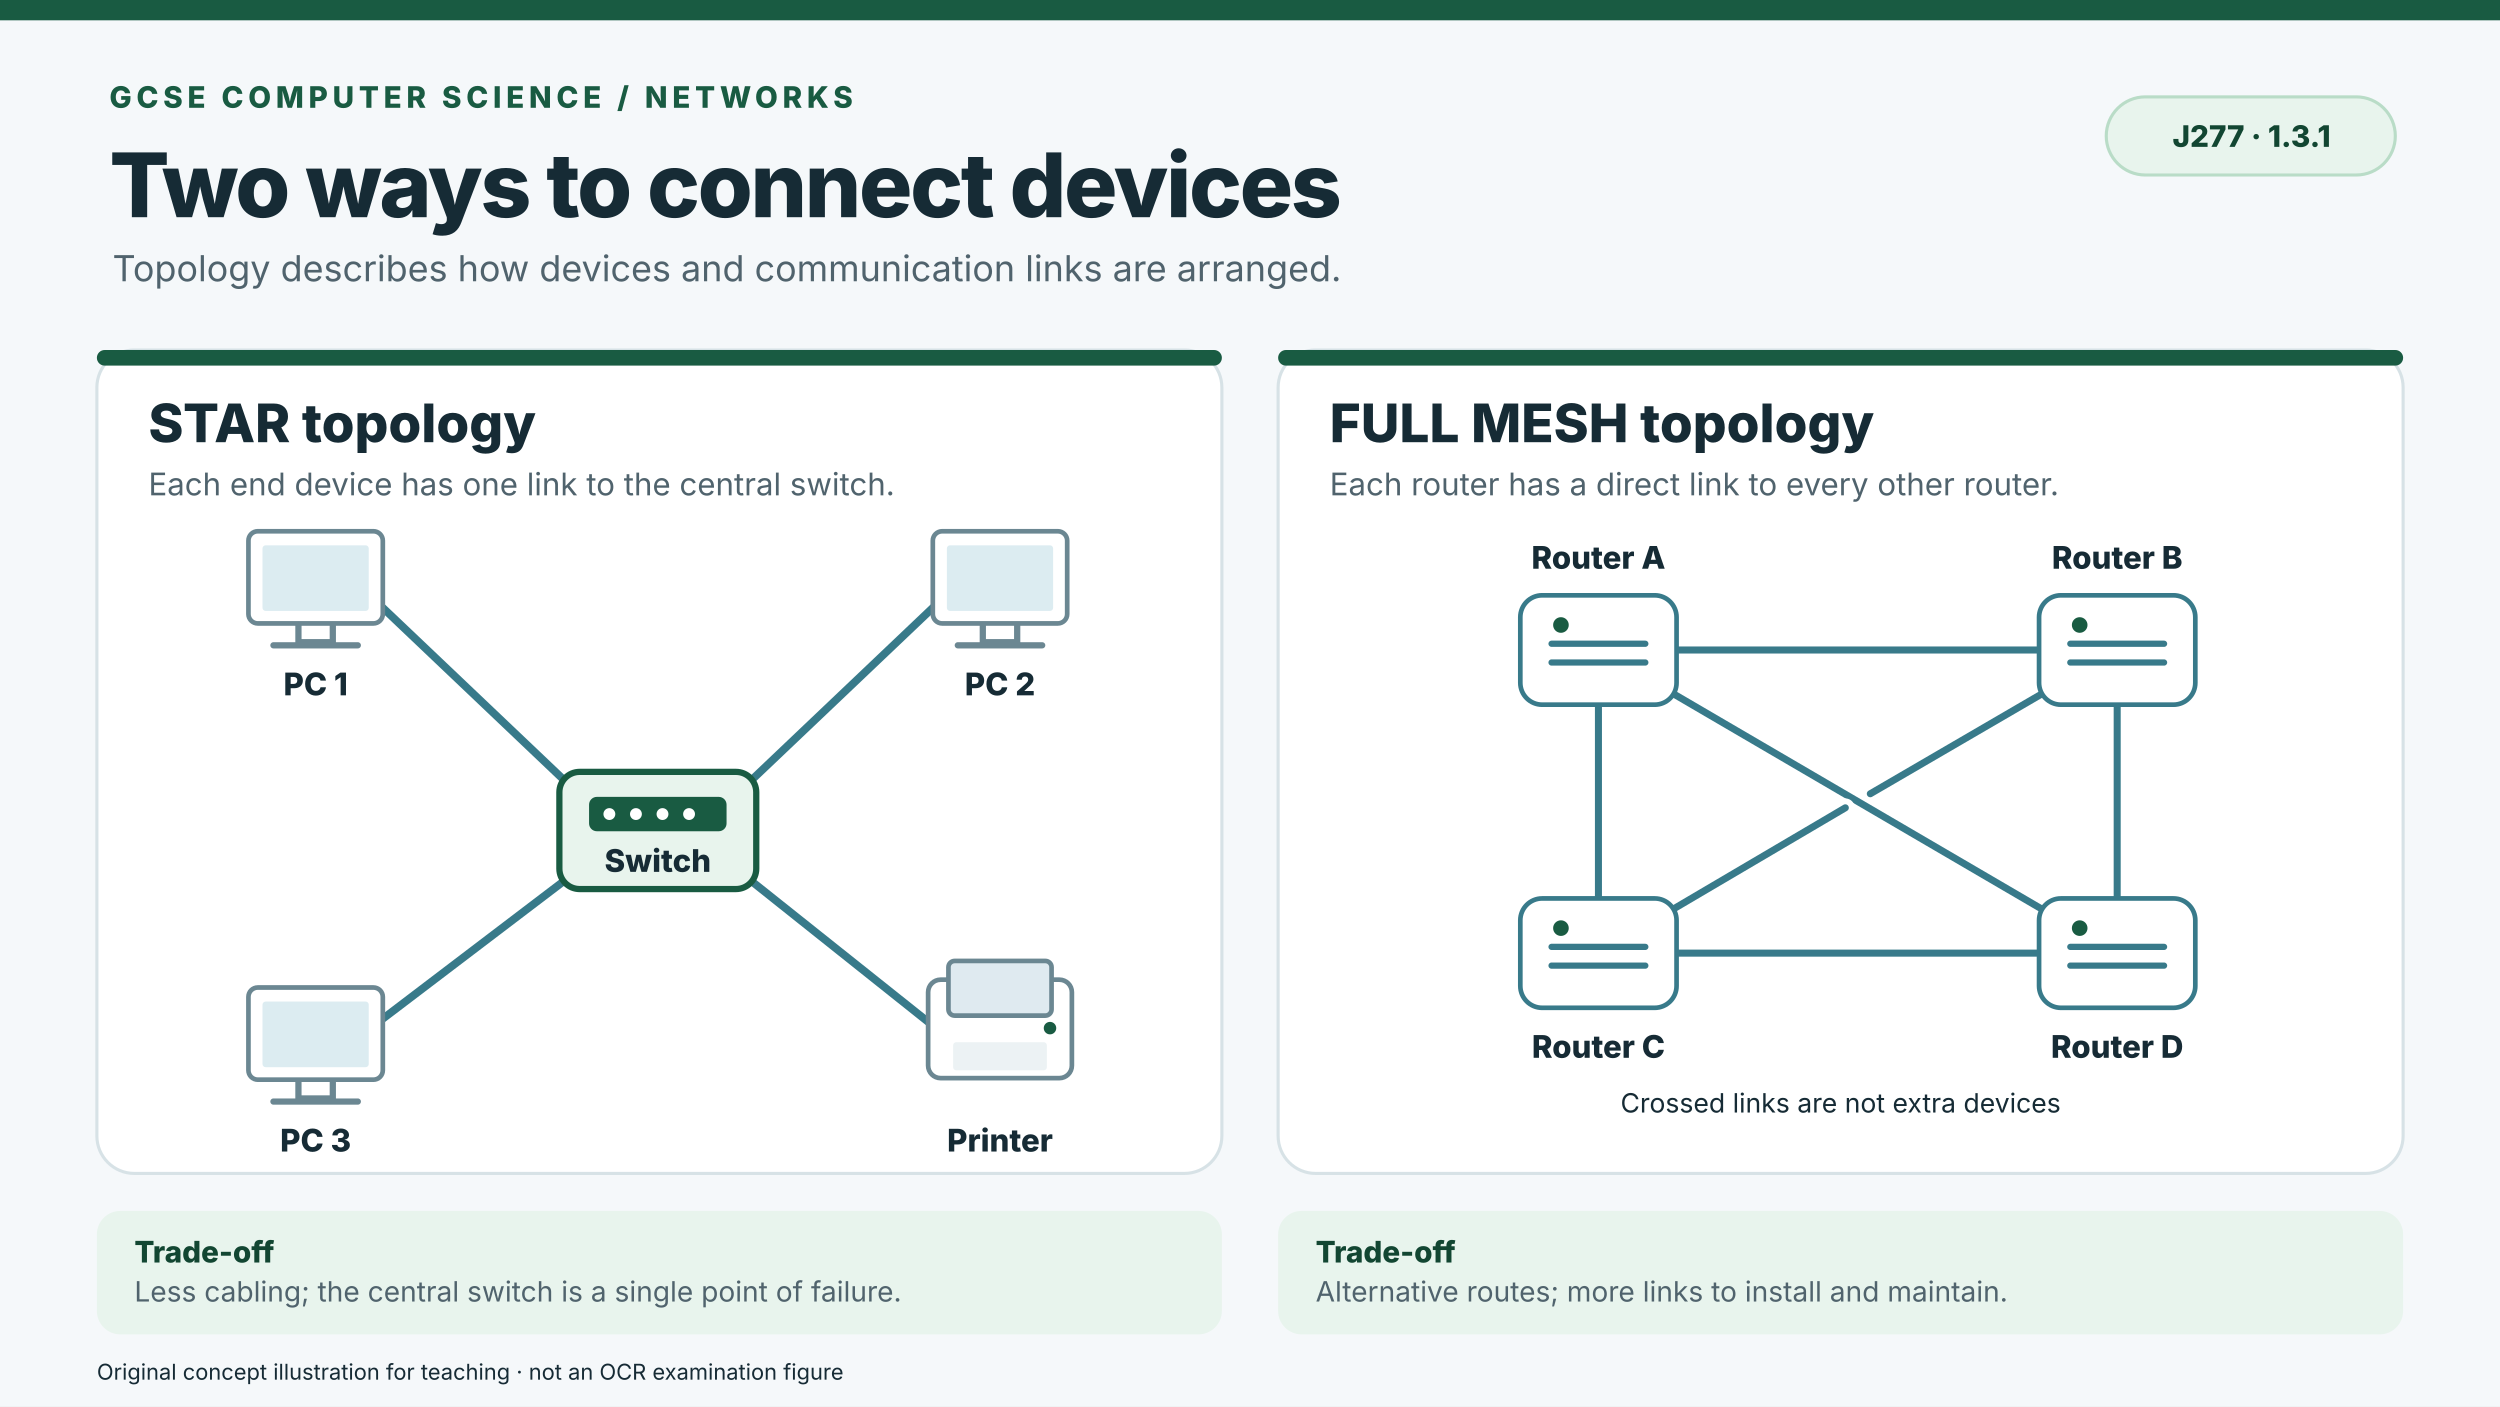
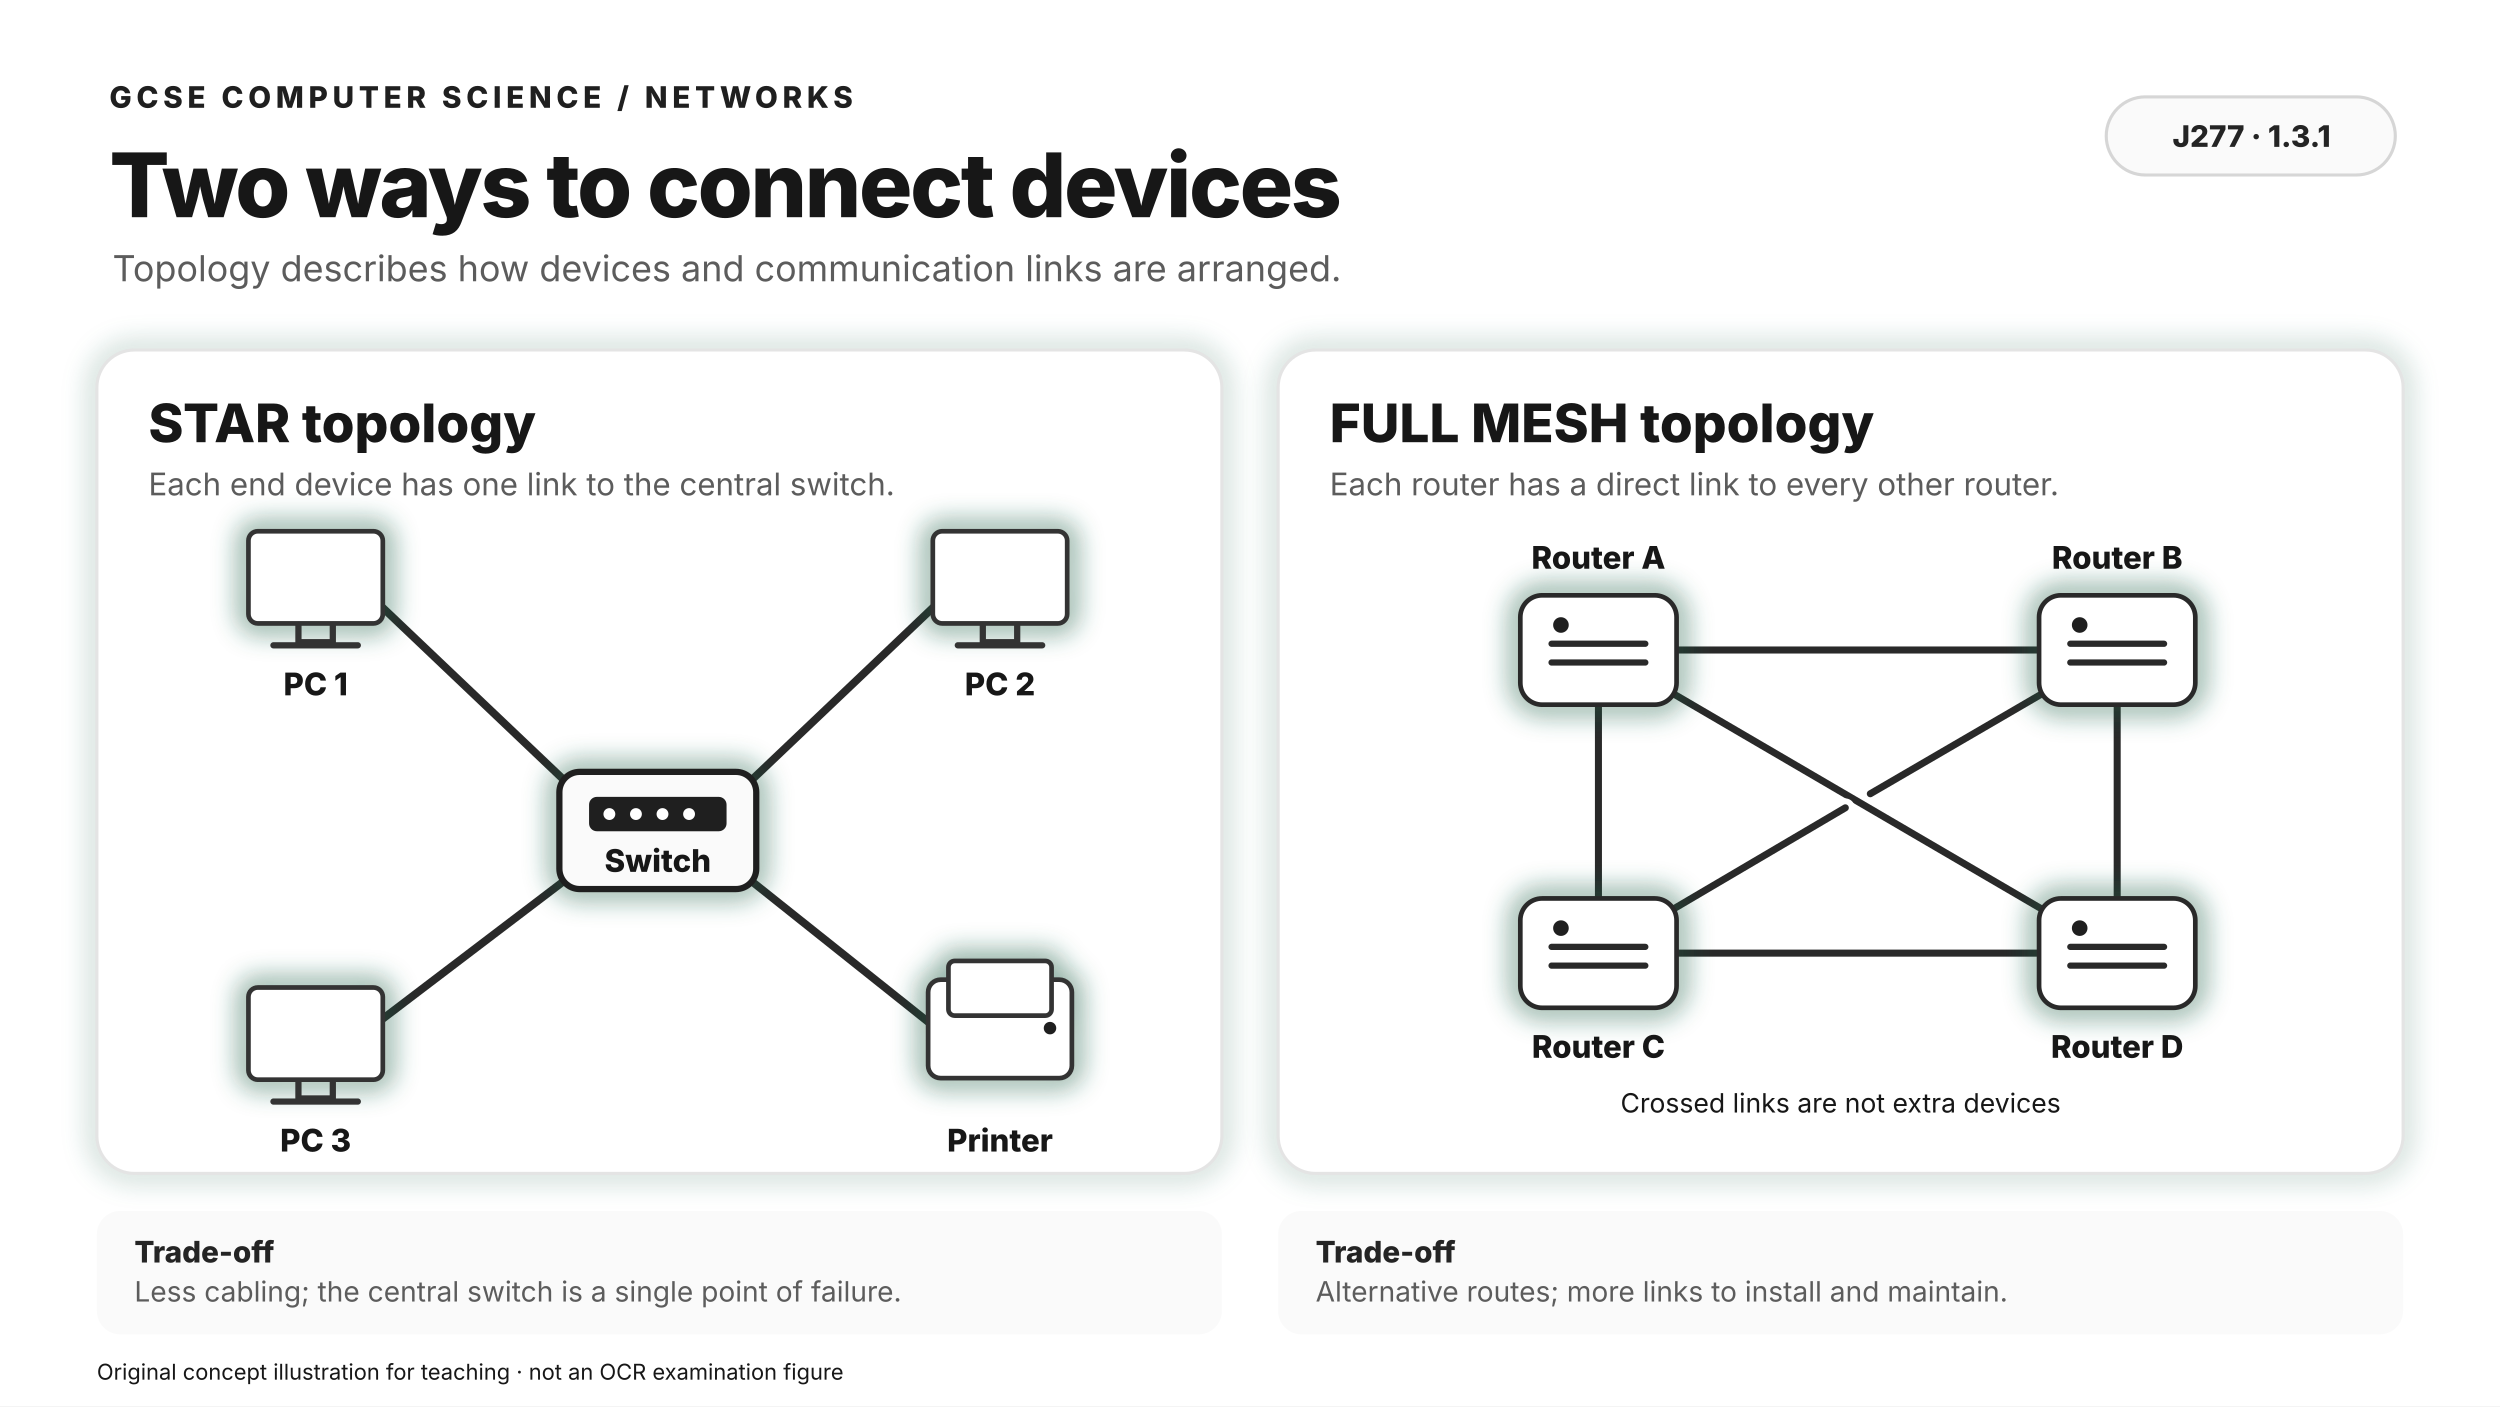
<svg xmlns="http://www.w3.org/2000/svg" viewBox="0 0 1600 900" role="img" aria-labelledby="title desc">
  <style>
-     /* Theme palette: accent #195B42; dark #124632; tint #E8F4ED.
-        Trust deployments can generate school-specific copies by substituting these three palette colours. */
-     text { font-family:Inter,Arial,Helvetica,sans-serif; fill:#162B35; }
-     .eyebrow { font-size:19px; font-weight:800; letter-spacing:3px; fill:#195B42; }
+     /* Theme token: school glow #195B42. Replace that colour only for other schools. */
+     text { font-family:Inter,Arial,Helvetica,sans-serif; fill:#171717; }
+     .eyebrow { font-size:19px; font-weight:800; letter-spacing:3px; fill:#1F1F1F; }
    .main-title { font-size:57px; font-weight:800; letter-spacing:-1.5px; }
-     .subtitle { font-size:23px; fill:#50636D; }
+     .subtitle { font-size:23px; fill:#5C5C5C; }
    .panel-title { font-size:34px; font-weight:800; }
-     .panel-subtitle { font-size:20px; fill:#50636D; }
+     .panel-subtitle { font-size:20px; fill:#5C5C5C; }
    .node-name { font-size:20px; font-weight:800; text-anchor:middle; }
-     .node-type { font-size:15px; text-anchor:middle; fill:#50636D; }
-     .foot-head { font-size:19px; font-weight:800; fill:#124632; }
-     .foot-text { font-size:18px; fill:#50636D; }
-     .badge-text { font-size:19px; font-weight:800; fill:#124632; }
-     .wire { stroke:#387A8A; stroke-width:5; stroke-linecap:round; fill:none; }
-     .thin-wire { stroke:#387A8A; stroke-width:4.5; stroke-linecap:round; fill:none; }
-     .computer { fill:#FFF; stroke:#6B8792; stroke-width:3; }
-     .router { fill:#FFF; stroke:#387A8A; stroke-width:3; }
+     .node-type { font-size:15px; text-anchor:middle; fill:#5C5C5C; }
+     .foot-head { font-size:19px; font-weight:800; fill:#242424; }
+     .foot-text { font-size:18px; fill:#5C5C5C; }
+     .badge-text { font-size:19px; font-weight:800; fill:#242424; }
+     .wire { stroke:#292929; stroke-width:5; stroke-linecap:round; fill:none; }
+     .thin-wire { stroke:#292929; stroke-width:4.5; stroke-linecap:round; fill:none; }
+     .computer { fill:#FFF; stroke:#333333; stroke-width:3; }
+     .router { fill:#FFF; stroke:#292929; stroke-width:3; }
  </style>
-   <rect width="1600" height="900" fill="#F5F8FA" />
-   <rect x="0" y="0" width="1600" height="13" fill="#195B42" />
+   <defs>
+     <filter id="schoolGlow" x="-60%" y="-70%" width="220%" height="240%">
+       <feGaussianBlur stdDeviation="8" />
+     </filter>
+   </defs>
+   <rect width="1600" height="900" fill="#FFFFFF" />
  <text class="eyebrow" x="70" y="69">GCSE COMPUTER SCIENCE   /   NETWORKS</text>
  <text class="main-title" x="70" y="139">Two ways to connect devices</text>
  <text class="subtitle" x="72" y="180">Topology describes how devices and communication links are arranged.</text>
-   <rect x="1348" y="62" width="185" height="50" rx="25" fill="#E8F4ED" stroke="#B9DCC7" stroke-width="2" />
+   <rect x="1348" y="62" width="185" height="50" rx="25" fill="#FAFAFA" stroke="#D6D6D6" stroke-width="2" />
  <text class="badge-text" x="1441" y="94" text-anchor="middle">J277 · 1.3.1</text>
-   <rect x="62" y="224" width="720" height="527" rx="24" fill="#FFFFFF" stroke="#D7E2E6" stroke-width="2" />
-   <rect x="62" y="224" width="720" height="10" rx="5" fill="#195B42" />
+   <rect x="62" y="224" width="720" height="527" rx="24" fill="none" stroke="#195B42" stroke-width="13" opacity=".20" filter="url(#schoolGlow)" />
+   <rect x="62" y="224" width="720" height="527" rx="24" fill="#FFFFFF" stroke="#E4E4E4" stroke-width="2" />
  <text class="panel-title" x="95" y="283">STAR topology</text>
  <text class="panel-subtitle" x="95" y="317">Each end device has one link to the central switch.</text>
  <g aria-label="Star network cables">
    <path class="wire" d="M366 504 L245 389" />
    <path class="wire" d="M476 504 L597 389" />
    <path class="wire" d="M366 560 L245 652" />
    <path class="wire" d="M476 560 L594 654" />
  </g>
+   <g aria-label="School-colour glow around the switch and peripherals" stroke="#195B42" stroke-width="15" opacity=".45" fill="none" filter="url(#schoolGlow)">
+     <rect x="358" y="494" width="126" height="75" rx="13" />
+     <rect x="159" y="340" width="86" height="59" rx="6" />
+     <rect x="597" y="340" width="86" height="59" rx="6" />
+     <rect x="159" y="632" width="86" height="59" rx="6" />
+     <rect x="594" y="627" width="92" height="63" rx="8" />
+     <rect x="607" y="615" width="66" height="35" rx="4" />
+   </g>
  <g aria-label="Central switch">
-     <rect x="358" y="494" width="126" height="75" rx="13" fill="#E8F4ED" stroke="#195B42" stroke-width="4" />
-     <rect x="377" y="510" width="88" height="22" rx="5" fill="#195B42" />
+     <rect x="358" y="494" width="126" height="75" rx="13" fill="#FAFAFA" stroke="#1F1F1F" stroke-width="4" />
+     <rect x="377" y="510" width="88" height="22" rx="5" fill="#1F1F1F" />
    <g fill="#FFFFFF">
      <circle cx="390" cy="521" r="3.8" />
      <circle cx="407" cy="521" r="3.8" />
      <circle cx="424" cy="521" r="3.8" />
      <circle cx="441" cy="521" r="3.8" />
    </g>
    <text class="node-name" x="421" y="558">Switch</text>
  </g>
  <g aria-label="Four connected devices">
    <g transform="translate(202 368)">
      <rect class="computer" x="-43" y="-28" width="86" height="59" rx="6" />
-       <rect x="-34" y="-19" width="68" height="42" rx="2" fill="#DCECF1" />
-       <path d="M-11 32 V43 H11 V32 M-27 45 H27" stroke="#6B8792" stroke-width="4" fill="none" stroke-linecap="round" />
+       <rect x="-34" y="-19" width="68" height="42" rx="2" fill="#FFFFFF" />
+       <path d="M-11 32 V43 H11 V32 M-27 45 H27" stroke="#333333" stroke-width="4" fill="none" stroke-linecap="round" />
      <text class="node-name" y="77">PC 1</text>
    </g>
    <g transform="translate(640 368)">
      <rect class="computer" x="-43" y="-28" width="86" height="59" rx="6" />
-       <rect x="-34" y="-19" width="68" height="42" rx="2" fill="#DCECF1" />
-       <path d="M-11 32 V43 H11 V32 M-27 45 H27" stroke="#6B8792" stroke-width="4" fill="none" stroke-linecap="round" />
+       <rect x="-34" y="-19" width="68" height="42" rx="2" fill="#FFFFFF" />
+       <path d="M-11 32 V43 H11 V32 M-27 45 H27" stroke="#333333" stroke-width="4" fill="none" stroke-linecap="round" />
      <text class="node-name" y="77">PC 2</text>
    </g>
    <g transform="translate(202 660)">
      <rect class="computer" x="-43" y="-28" width="86" height="59" rx="6" />
-       <rect x="-34" y="-19" width="68" height="42" rx="2" fill="#DCECF1" />
-       <path d="M-11 32 V43 H11 V32 M-27 45 H27" stroke="#6B8792" stroke-width="4" fill="none" stroke-linecap="round" />
+       <rect x="-34" y="-19" width="68" height="42" rx="2" fill="#FFFFFF" />
+       <path d="M-11 32 V43 H11 V32 M-27 45 H27" stroke="#333333" stroke-width="4" fill="none" stroke-linecap="round" />
      <text class="node-name" y="77">PC 3</text>
    </g>
    <g transform="translate(640 660)">
      <rect class="computer" x="-46" y="-33" width="92" height="63" rx="8" />
-       <rect x="-33" y="-45" width="66" height="35" rx="4" fill="#DFEAF0" stroke="#6B8792" stroke-width="3" />
-       <rect x="-30" y="7" width="60" height="18" rx="2" fill="#ECF2F4" />
-       <circle cx="32" cy="-2" r="4" fill="#195B42" />
+       <rect x="-33" y="-45" width="66" height="35" rx="4" fill="#FFFFFF" stroke="#333333" stroke-width="3" />
+       <rect x="-30" y="7" width="60" height="18" rx="2" fill="#FFFFFF" />
+       <circle cx="32" cy="-2" r="4" fill="#1F1F1F" />
      <text class="node-name" y="77">Printer</text>
    </g>
  </g>
-   <rect x="818" y="224" width="720" height="527" rx="24" fill="#FFFFFF" stroke="#D7E2E6" stroke-width="2" />
-   <rect x="818" y="224" width="720" height="10" rx="5" fill="#195B42" />
+   <rect x="818" y="224" width="720" height="527" rx="24" fill="none" stroke="#195B42" stroke-width="13" opacity=".20" filter="url(#schoolGlow)" />
+   <rect x="818" y="224" width="720" height="527" rx="24" fill="#FFFFFF" stroke="#E4E4E4" stroke-width="2" />
  <text class="panel-title" x="851" y="283">FULL MESH topology</text>
  <text class="panel-subtitle" x="851" y="317">Each router has a direct link to every other router.</text>
  <g aria-label="Six independent communication links between four routers">
    <path class="thin-wire" d="M1023 416 H1355" />
    <path class="thin-wire" d="M1023 610 H1355" />
    <path class="thin-wire" d="M1023 416 V610" />
    <path class="thin-wire" d="M1355 416 V610" />
    <path class="thin-wire" d="M1023 416 L1355 610" />
    <path d="M1023 610 L1181 517" stroke="#FFFFFF" stroke-width="12" stroke-linecap="round" />
    <path class="thin-wire" d="M1023 610 L1181 517 M1197 508 L1355 416" />
  </g>
+   <g aria-label="School-colour halo following each router" stroke="#195B42" stroke-width="15" opacity=".45" fill="none" filter="url(#schoolGlow)">
+     <rect x="973" y="381" width="100" height="70" rx="14" />
+     <rect x="1305" y="381" width="100" height="70" rx="14" />
+     <rect x="973" y="575" width="100" height="70" rx="14" />
+     <rect x="1305" y="575" width="100" height="70" rx="14" />
+   </g>
  <g aria-label="Routers A, B, C and D">
    <g transform="translate(1023 416)">
      <rect class="router" x="-50" y="-35" width="100" height="70" rx="14" />
-       <path d="M-30 -4 H30 M-30 8 H30" stroke="#387A8A" stroke-width="4" stroke-linecap="round" />
-       <circle cx="-24" cy="-16" r="5" fill="#195B42" />
+       <path d="M-30 -4 H30 M-30 8 H30" stroke="#292929" stroke-width="4" stroke-linecap="round" />
+       <circle cx="-24" cy="-16" r="5" fill="#1F1F1F" />
      <text class="node-name" y="-52">Router A</text>
    </g>
    <g transform="translate(1355 416)">
      <rect class="router" x="-50" y="-35" width="100" height="70" rx="14" />
-       <path d="M-30 -4 H30 M-30 8 H30" stroke="#387A8A" stroke-width="4" stroke-linecap="round" />
-       <circle cx="-24" cy="-16" r="5" fill="#195B42" />
+       <path d="M-30 -4 H30 M-30 8 H30" stroke="#292929" stroke-width="4" stroke-linecap="round" />
+       <circle cx="-24" cy="-16" r="5" fill="#1F1F1F" />
      <text class="node-name" y="-52">Router B</text>
    </g>
    <g transform="translate(1023 610)">
      <rect class="router" x="-50" y="-35" width="100" height="70" rx="14" />
-       <path d="M-30 -4 H30 M-30 8 H30" stroke="#387A8A" stroke-width="4" stroke-linecap="round" />
-       <circle cx="-24" cy="-16" r="5" fill="#195B42" />
+       <path d="M-30 -4 H30 M-30 8 H30" stroke="#292929" stroke-width="4" stroke-linecap="round" />
+       <circle cx="-24" cy="-16" r="5" fill="#1F1F1F" />
      <text class="node-name" y="67">Router C</text>
    </g>
    <g transform="translate(1355 610)">
      <rect class="router" x="-50" y="-35" width="100" height="70" rx="14" />
-       <path d="M-30 -4 H30 M-30 8 H30" stroke="#387A8A" stroke-width="4" stroke-linecap="round" />
-       <circle cx="-24" cy="-16" r="5" fill="#195B42" />
+       <path d="M-30 -4 H30 M-30 8 H30" stroke="#292929" stroke-width="4" stroke-linecap="round" />
+       <circle cx="-24" cy="-16" r="5" fill="#1F1F1F" />
      <text class="node-name" y="67">Router D</text>
    </g>
  </g>
-   <text x="1178" y="712" font-size="17" text-anchor="middle" fill="#50636D">Crossed links are not extra devices</text>
-   <rect x="62" y="775" width="720" height="79" rx="15" fill="#E8F4ED" />
+   <text x="1178" y="712" font-size="17" text-anchor="middle" fill="#5C5C5C">Crossed links are not extra devices</text>
+   <rect x="62" y="775" width="720" height="79" rx="15" fill="#FAFAFA" />
  <text class="foot-head" x="86" y="808">Trade-off</text>
  <text class="foot-text" x="86" y="833">Less cabling; the central switch is a single point of failure.</text>
-   <rect x="818" y="775" width="720" height="79" rx="15" fill="#E8F4ED" />
+   <rect x="818" y="775" width="720" height="79" rx="15" fill="#FAFAFA" />
  <text class="foot-head" x="842" y="808">Trade-off</text>
  <text class="foot-text" x="842" y="833">Alternative routes; more links to install and maintain.</text>
-   <text x="62" y="883" font-size="14" fill="#50636D">Original concept illustration for teaching · not an OCR examination figure</text>
+   <text x="62" y="883" font-size="14" fill="#5C5C5C">Original concept illustration for teaching · not an OCR examination figure</text>
</svg>
